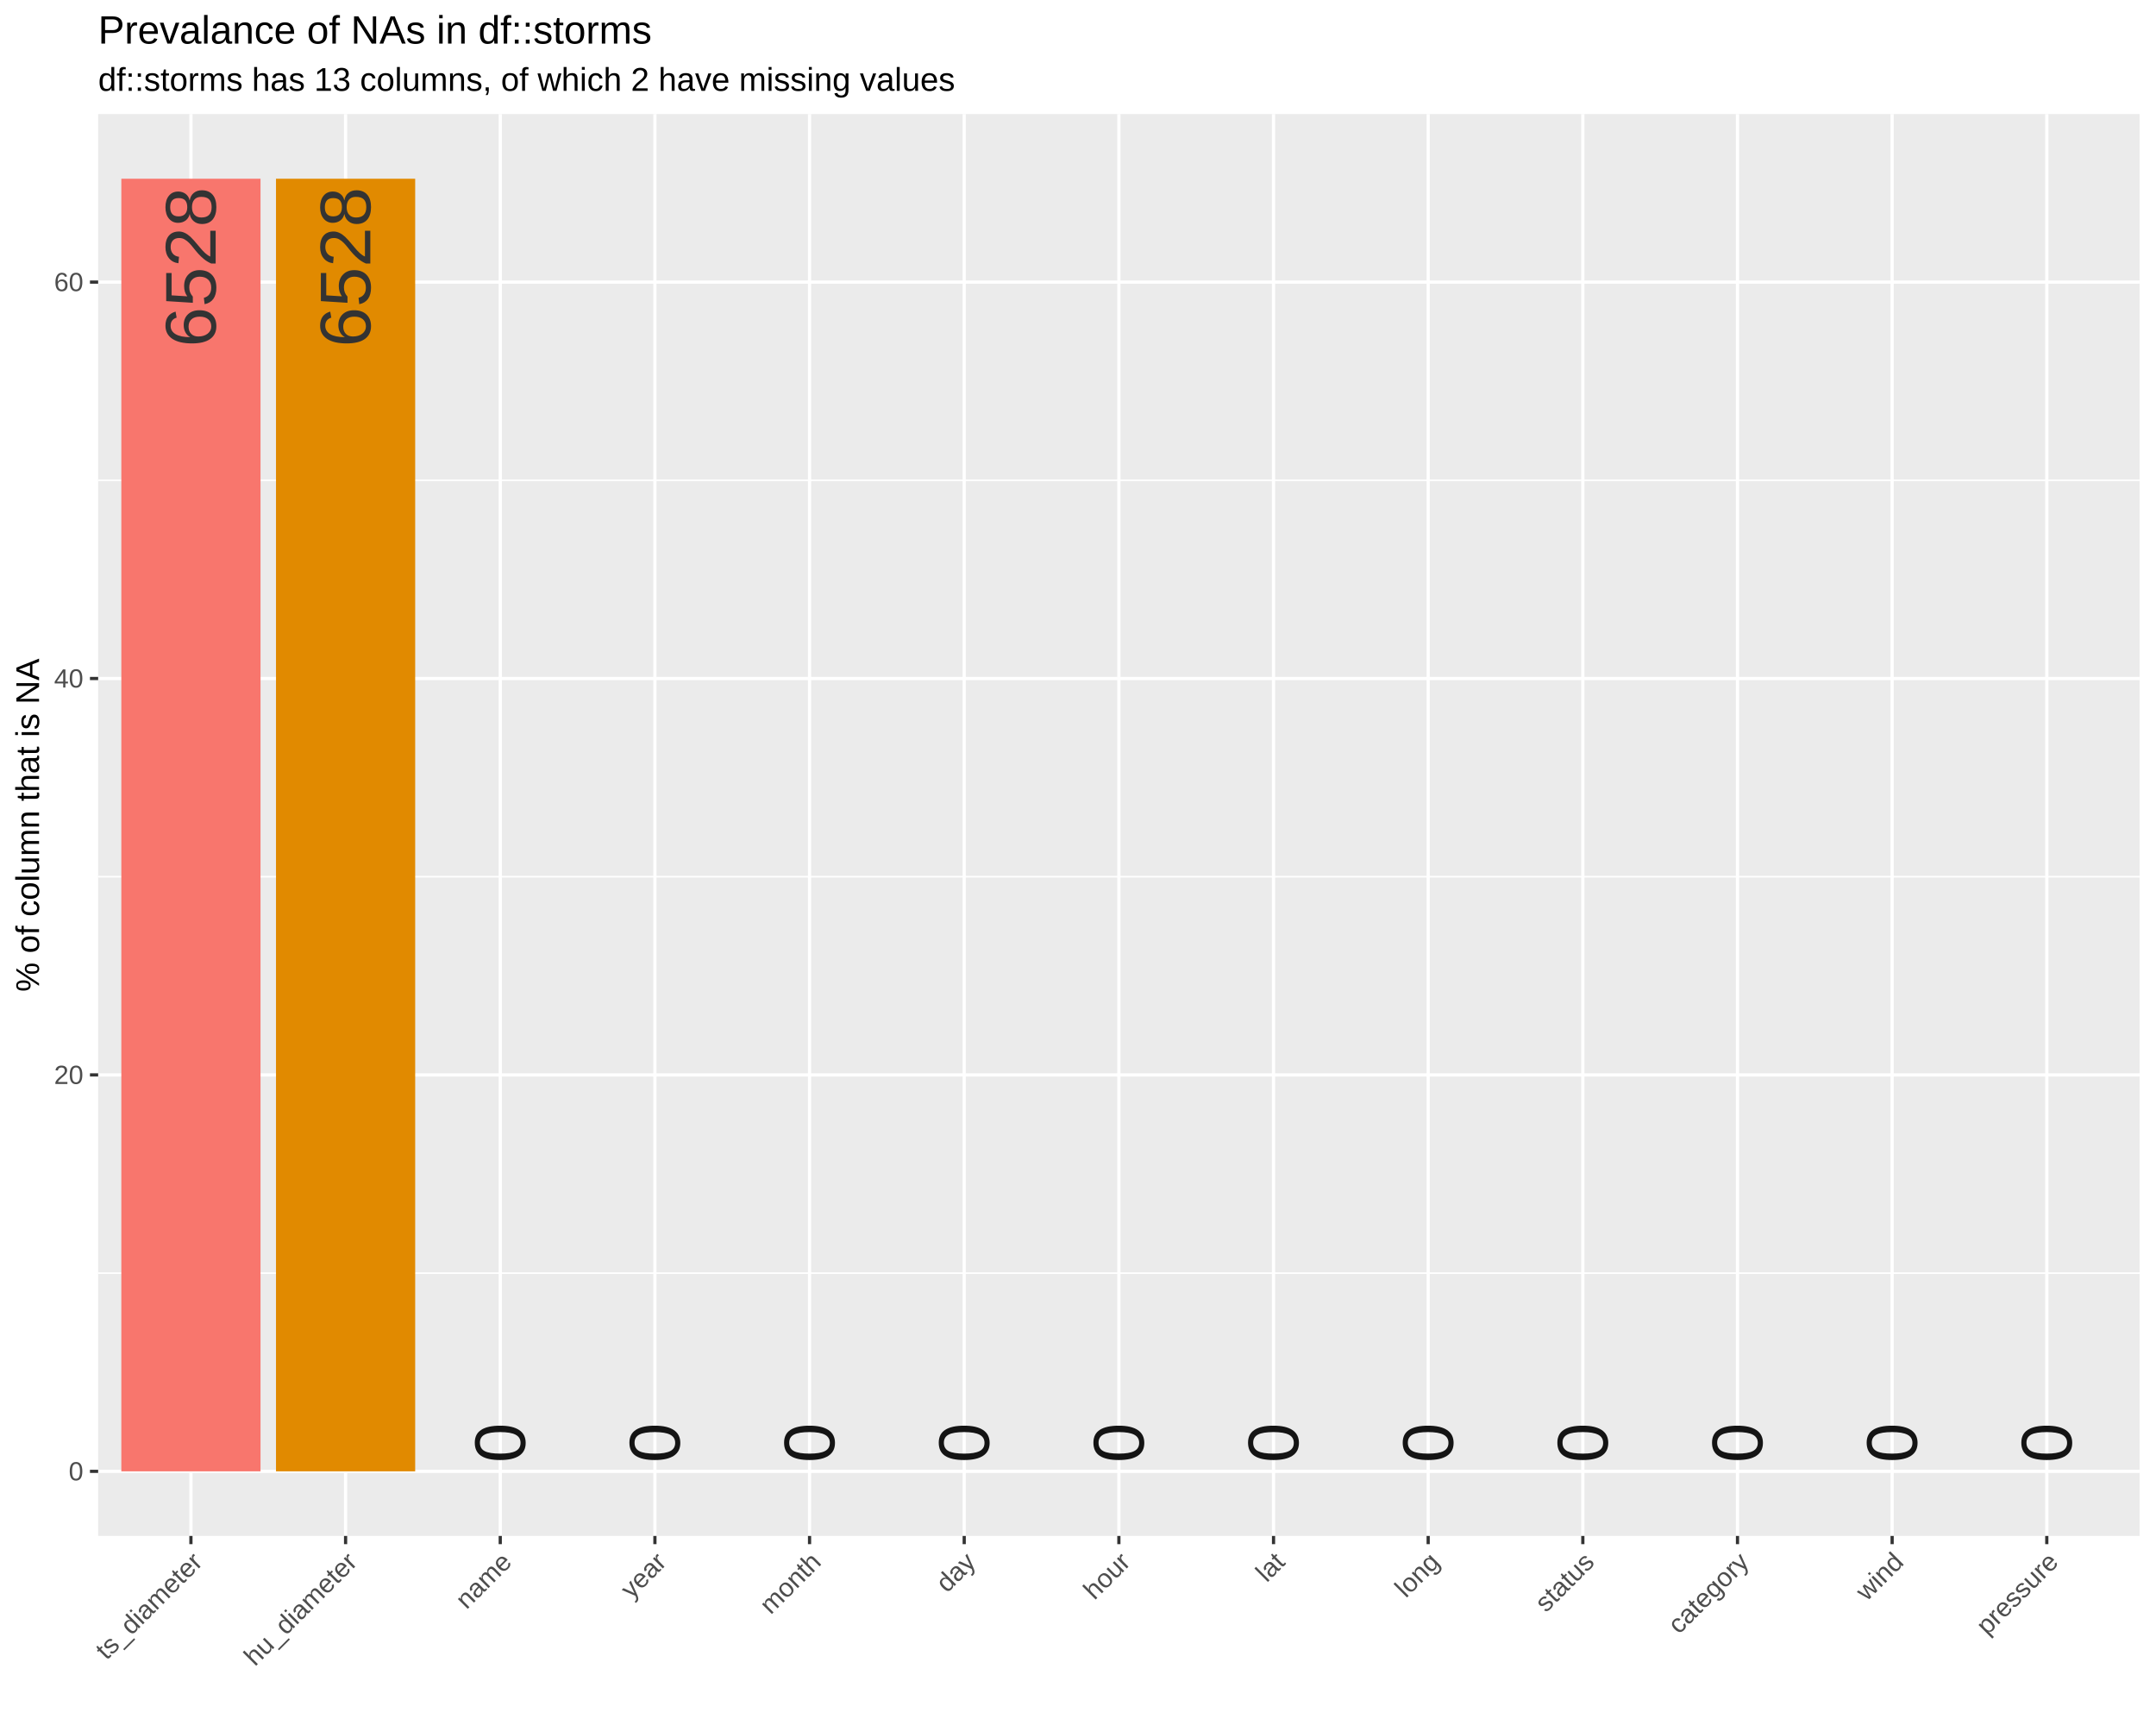
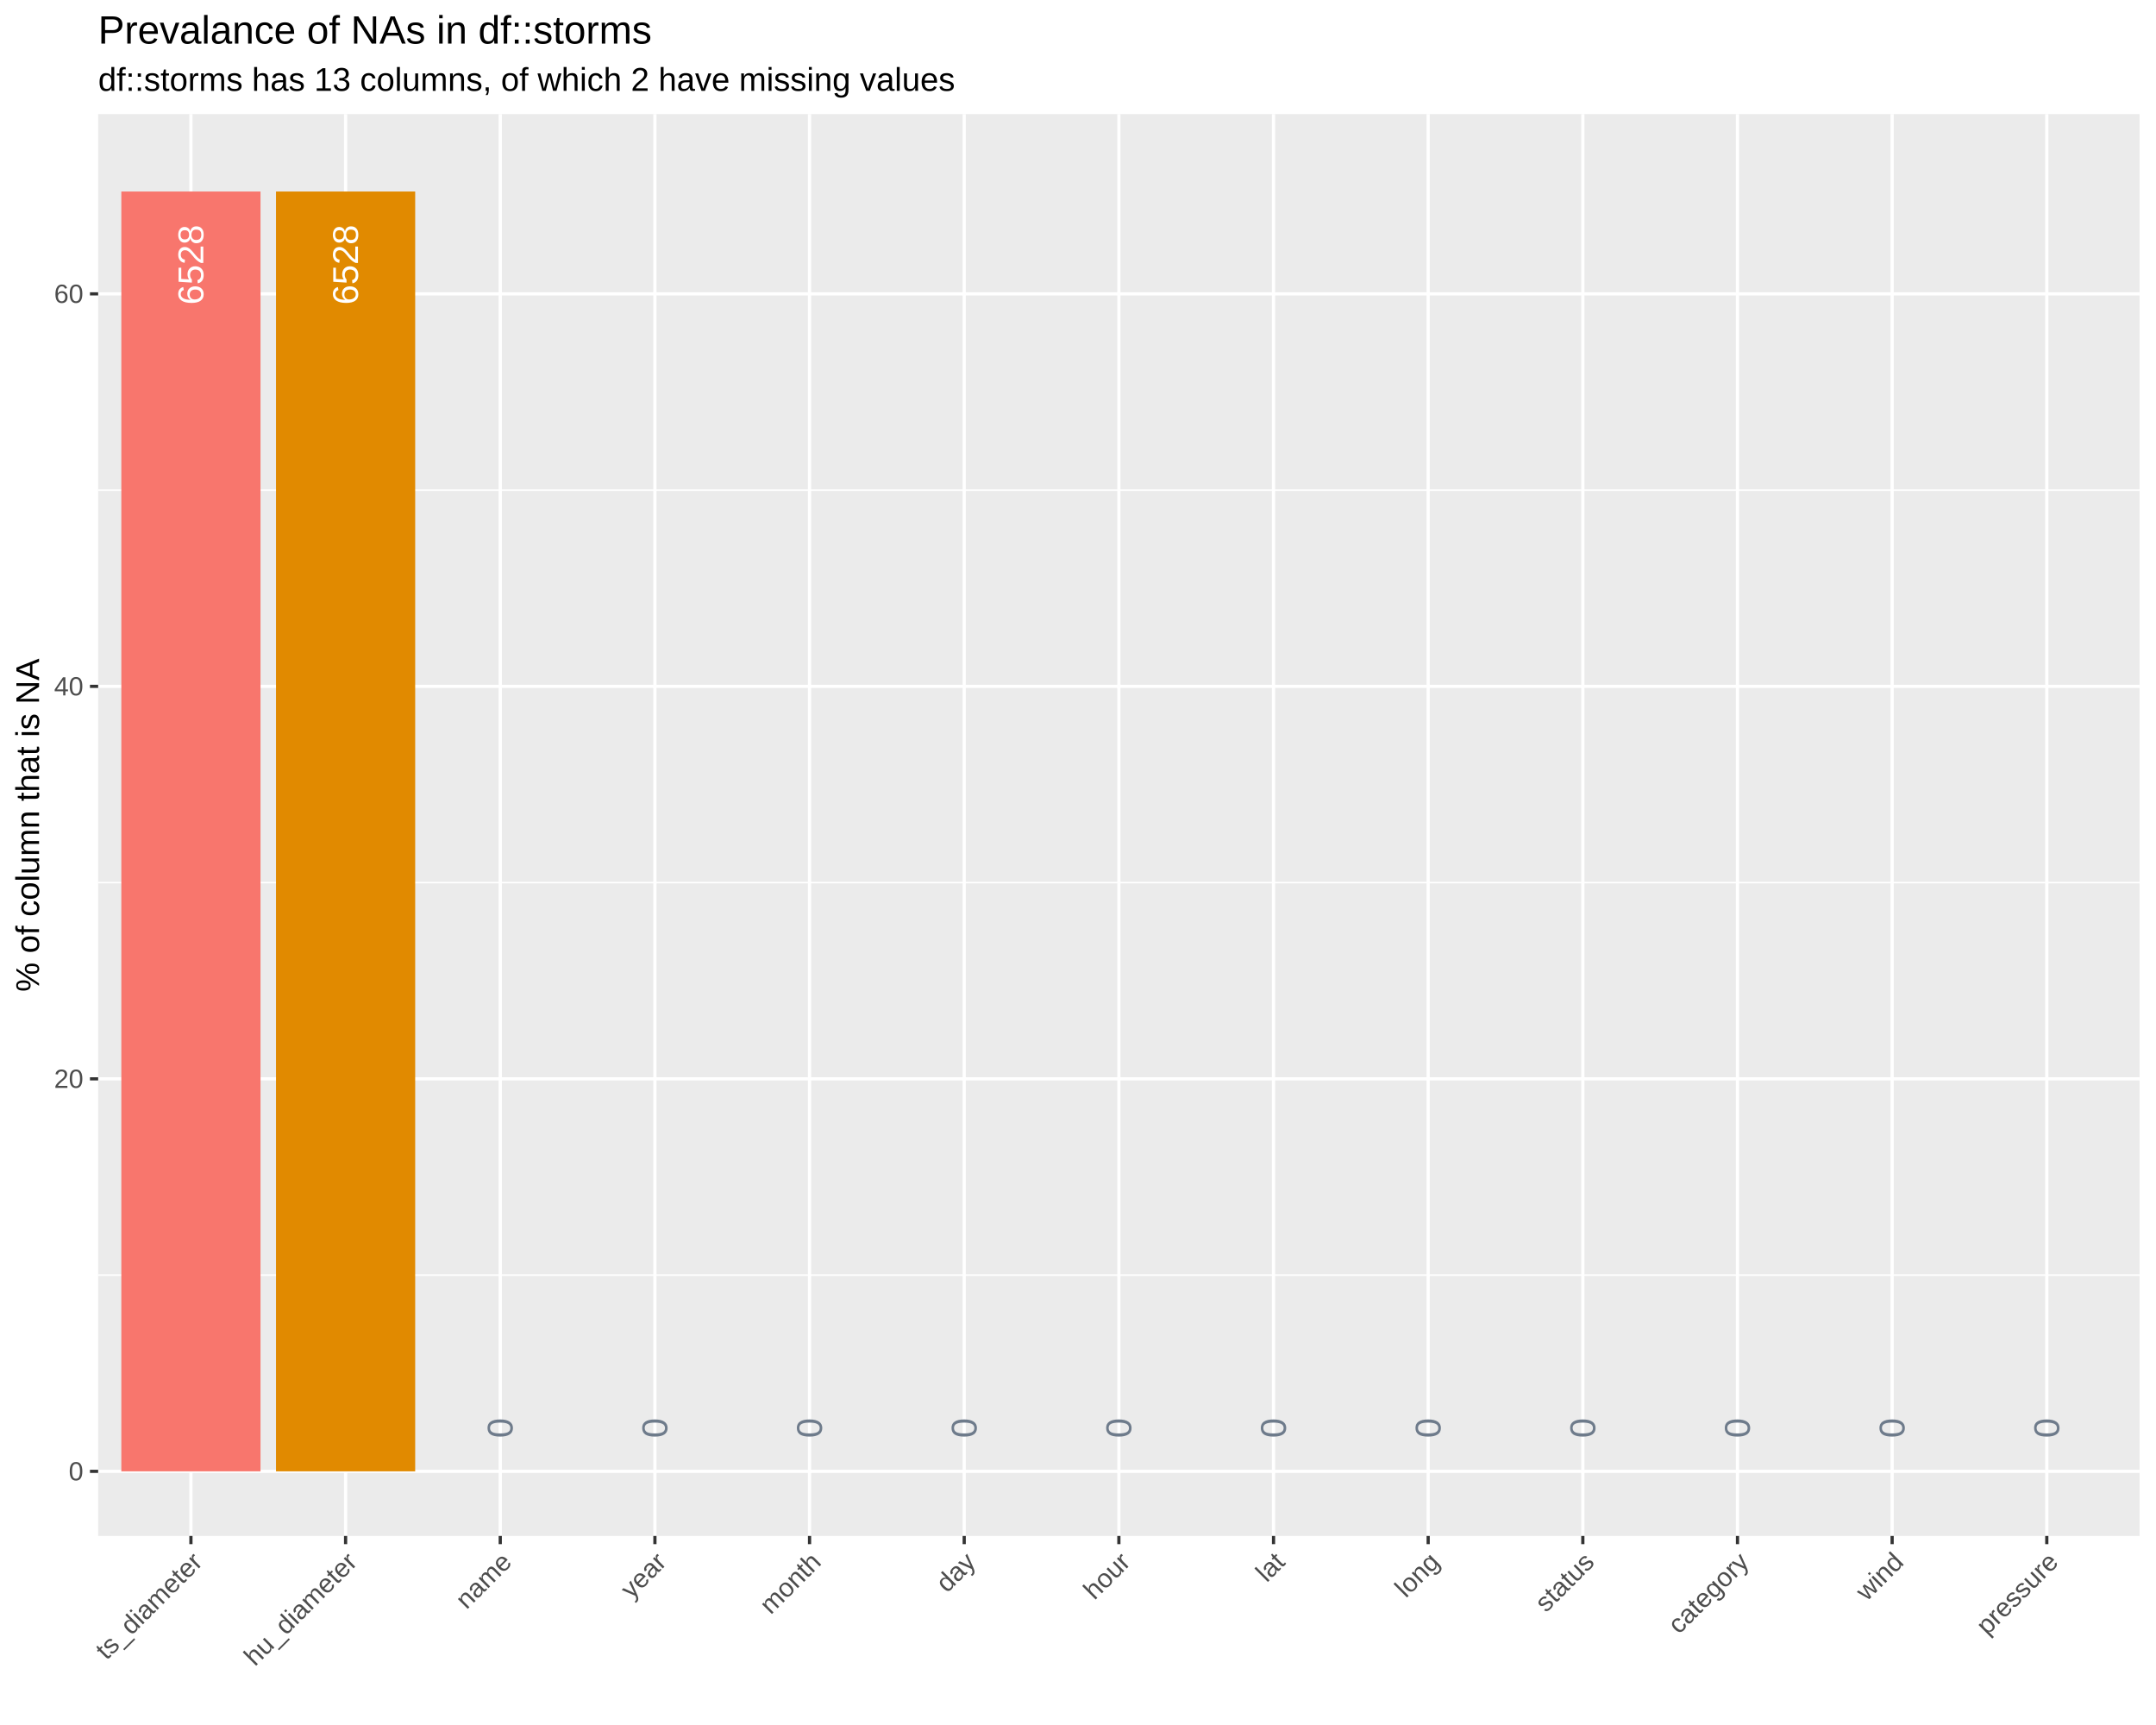
<svg xmlns="http://www.w3.org/2000/svg" viewBox="0 0 720.00 576.00">
  <defs>
    <style type="text/css">
    line, polyline, polygon, path, rect, circle {
      fill: none;
      stroke: #000000;
      stroke-linecap: round;
      stroke-linejoin: round;
      stroke-miterlimit: 10.00;
    }
  </style>
  </defs>
  <rect width="100%" height="100%" style="stroke: none; fill: #FFFFFF;" />
  <rect x="0.00" y="0.00" width="720.00" height="576.00" style="stroke-width: 1.07; stroke: #FFFFFF; fill: #FFFFFF;" />
  <defs>
    <clipPath id="cpMzIuNzh8NzE0LjUyfDUxMi44OHwzOC4wOQ==">
      <rect x="32.78" y="38.09" width="681.74" height="474.78" />
    </clipPath>
  </defs>
  <rect x="32.78" y="38.09" width="681.74" height="474.78" style="stroke-width: 1.07; stroke: none; fill: #EBEBEB;" clip-path="url(#cpMzIuNzh8NzE0LjUyfDUxMi44OHwzOC4wOQ==)" />
-   <polyline points="32.78,425.11 714.52,425.11 " style="stroke-width: 0.53; stroke: #FFFFFF; stroke-linecap: butt;" clip-path="url(#cpMzIuNzh8NzE0LjUyfDUxMi44OHwzOC4wOQ==)" />
-   <polyline points="32.78,292.74 714.52,292.74 " style="stroke-width: 0.53; stroke: #FFFFFF; stroke-linecap: butt;" clip-path="url(#cpMzIuNzh8NzE0LjUyfDUxMi44OHwzOC4wOQ==)" />
-   <polyline points="32.78,160.37 714.52,160.37 " style="stroke-width: 0.53; stroke: #FFFFFF; stroke-linecap: butt;" clip-path="url(#cpMzIuNzh8NzE0LjUyfDUxMi44OHwzOC4wOQ==)" />
+   <polyline points="32.78,425.77 714.52,425.77 " style="stroke-width: 0.53; stroke: #FFFFFF; stroke-linecap: butt;" clip-path="url(#cpMzIuNzh8NzE0LjUyfDUxMi44OHwzOC4wOQ==)" />
+   <polyline points="32.78,294.71 714.52,294.71 " style="stroke-width: 0.53; stroke: #FFFFFF; stroke-linecap: butt;" clip-path="url(#cpMzIuNzh8NzE0LjUyfDUxMi44OHwzOC4wOQ==)" />
+   <polyline points="32.78,163.65 714.52,163.65 " style="stroke-width: 0.53; stroke: #FFFFFF; stroke-linecap: butt;" clip-path="url(#cpMzIuNzh8NzE0LjUyfDUxMi44OHwzOC4wOQ==)" />
  <polyline points="32.78,491.30 714.52,491.30 " style="stroke-width: 1.07; stroke: #FFFFFF; stroke-linecap: butt;" clip-path="url(#cpMzIuNzh8NzE0LjUyfDUxMi44OHwzOC4wOQ==)" />
-   <polyline points="32.78,358.93 714.52,358.93 " style="stroke-width: 1.07; stroke: #FFFFFF; stroke-linecap: butt;" clip-path="url(#cpMzIuNzh8NzE0LjUyfDUxMi44OHwzOC4wOQ==)" />
-   <polyline points="32.78,226.56 714.52,226.56 " style="stroke-width: 1.07; stroke: #FFFFFF; stroke-linecap: butt;" clip-path="url(#cpMzIuNzh8NzE0LjUyfDUxMi44OHwzOC4wOQ==)" />
-   <polyline points="32.78,94.19 714.52,94.19 " style="stroke-width: 1.07; stroke: #FFFFFF; stroke-linecap: butt;" clip-path="url(#cpMzIuNzh8NzE0LjUyfDUxMi44OHwzOC4wOQ==)" />
+   <polyline points="32.78,360.24 714.52,360.24 " style="stroke-width: 1.07; stroke: #FFFFFF; stroke-linecap: butt;" clip-path="url(#cpMzIuNzh8NzE0LjUyfDUxMi44OHwzOC4wOQ==)" />
+   <polyline points="32.78,229.18 714.52,229.18 " style="stroke-width: 1.07; stroke: #FFFFFF; stroke-linecap: butt;" clip-path="url(#cpMzIuNzh8NzE0LjUyfDUxMi44OHwzOC4wOQ==)" />
+   <polyline points="32.78,98.12 714.52,98.12 " style="stroke-width: 1.07; stroke: #FFFFFF; stroke-linecap: butt;" clip-path="url(#cpMzIuNzh8NzE0LjUyfDUxMi44OHwzOC4wOQ==)" />
  <polyline points="63.76,512.88 63.76,38.09 " style="stroke-width: 1.07; stroke: #FFFFFF; stroke-linecap: butt;" clip-path="url(#cpMzIuNzh8NzE0LjUyfDUxMi44OHwzOC4wOQ==)" />
  <polyline points="115.41,512.88 115.41,38.09 " style="stroke-width: 1.07; stroke: #FFFFFF; stroke-linecap: butt;" clip-path="url(#cpMzIuNzh8NzE0LjUyfDUxMi44OHwzOC4wOQ==)" />
  <polyline points="167.06,512.88 167.06,38.09 " style="stroke-width: 1.07; stroke: #FFFFFF; stroke-linecap: butt;" clip-path="url(#cpMzIuNzh8NzE0LjUyfDUxMi44OHwzOC4wOQ==)" />
  <polyline points="218.71,512.88 218.71,38.09 " style="stroke-width: 1.07; stroke: #FFFFFF; stroke-linecap: butt;" clip-path="url(#cpMzIuNzh8NzE0LjUyfDUxMi44OHwzOC4wOQ==)" />
  <polyline points="270.35,512.88 270.35,38.09 " style="stroke-width: 1.07; stroke: #FFFFFF; stroke-linecap: butt;" clip-path="url(#cpMzIuNzh8NzE0LjUyfDUxMi44OHwzOC4wOQ==)" />
  <polyline points="322.00,512.88 322.00,38.09 " style="stroke-width: 1.07; stroke: #FFFFFF; stroke-linecap: butt;" clip-path="url(#cpMzIuNzh8NzE0LjUyfDUxMi44OHwzOC4wOQ==)" />
  <polyline points="373.65,512.88 373.65,38.09 " style="stroke-width: 1.07; stroke: #FFFFFF; stroke-linecap: butt;" clip-path="url(#cpMzIuNzh8NzE0LjUyfDUxMi44OHwzOC4wOQ==)" />
  <polyline points="425.30,512.88 425.30,38.09 " style="stroke-width: 1.07; stroke: #FFFFFF; stroke-linecap: butt;" clip-path="url(#cpMzIuNzh8NzE0LjUyfDUxMi44OHwzOC4wOQ==)" />
  <polyline points="476.94,512.88 476.94,38.09 " style="stroke-width: 1.07; stroke: #FFFFFF; stroke-linecap: butt;" clip-path="url(#cpMzIuNzh8NzE0LjUyfDUxMi44OHwzOC4wOQ==)" />
  <polyline points="528.59,512.88 528.59,38.09 " style="stroke-width: 1.07; stroke: #FFFFFF; stroke-linecap: butt;" clip-path="url(#cpMzIuNzh8NzE0LjUyfDUxMi44OHwzOC4wOQ==)" />
  <polyline points="580.24,512.88 580.24,38.09 " style="stroke-width: 1.07; stroke: #FFFFFF; stroke-linecap: butt;" clip-path="url(#cpMzIuNzh8NzE0LjUyfDUxMi44OHwzOC4wOQ==)" />
  <polyline points="631.88,512.88 631.88,38.09 " style="stroke-width: 1.07; stroke: #FFFFFF; stroke-linecap: butt;" clip-path="url(#cpMzIuNzh8NzE0LjUyfDUxMi44OHwzOC4wOQ==)" />
  <polyline points="683.53,512.88 683.53,38.09 " style="stroke-width: 1.07; stroke: #FFFFFF; stroke-linecap: butt;" clip-path="url(#cpMzIuNzh8NzE0LjUyfDUxMi44OHwzOC4wOQ==)" />
-   <rect x="40.52" y="59.68" width="46.48" height="431.62" style="stroke-width: 1.07; stroke: none; stroke-linecap: square; stroke-linejoin: miter; fill: #F8766D;" clip-path="url(#cpMzIuNzh8NzE0LjUyfDUxMi44OHwzOC4wOQ==)" />
-   <rect x="92.17" y="59.68" width="46.48" height="431.62" style="stroke-width: 1.07; stroke: none; stroke-linecap: square; stroke-linejoin: miter; fill: #E18A00;" clip-path="url(#cpMzIuNzh8NzE0LjUyfDUxMi44OHwzOC4wOQ==)" />
+   <rect x="40.52" y="63.95" width="46.48" height="427.35" style="stroke-width: 1.07; stroke: none; stroke-linecap: square; stroke-linejoin: miter; fill: #F8766D;" clip-path="url(#cpMzIuNzh8NzE0LjUyfDUxMi44OHwzOC4wOQ==)" />
+   <rect x="92.17" y="63.95" width="46.48" height="427.35" style="stroke-width: 1.07; stroke: none; stroke-linecap: square; stroke-linejoin: miter; fill: #E18A00;" clip-path="url(#cpMzIuNzh8NzE0LjUyfDUxMi44OHwzOC4wOQ==)" />
  <rect x="143.82" y="491.30" width="46.48" height="0.00" style="stroke-width: 1.07; stroke: none; stroke-linecap: square; stroke-linejoin: miter; fill: #BE9C00;" clip-path="url(#cpMzIuNzh8NzE0LjUyfDUxMi44OHwzOC4wOQ==)" />
  <rect x="195.46" y="491.30" width="46.48" height="0.00" style="stroke-width: 1.07; stroke: none; stroke-linecap: square; stroke-linejoin: miter; fill: #8CAB00;" clip-path="url(#cpMzIuNzh8NzE0LjUyfDUxMi44OHwzOC4wOQ==)" />
  <rect x="247.11" y="491.30" width="46.48" height="0.00" style="stroke-width: 1.07; stroke: none; stroke-linecap: square; stroke-linejoin: miter; fill: #24B700;" clip-path="url(#cpMzIuNzh8NzE0LjUyfDUxMi44OHwzOC4wOQ==)" />
  <rect x="298.76" y="491.30" width="46.48" height="0.00" style="stroke-width: 1.07; stroke: none; stroke-linecap: square; stroke-linejoin: miter; fill: #00BE70;" clip-path="url(#cpMzIuNzh8NzE0LjUyfDUxMi44OHwzOC4wOQ==)" />
  <rect x="350.41" y="491.30" width="46.48" height="0.00" style="stroke-width: 1.07; stroke: none; stroke-linecap: square; stroke-linejoin: miter; fill: #00C1AB;" clip-path="url(#cpMzIuNzh8NzE0LjUyfDUxMi44OHwzOC4wOQ==)" />
  <rect x="402.05" y="491.30" width="46.48" height="0.00" style="stroke-width: 1.07; stroke: none; stroke-linecap: square; stroke-linejoin: miter; fill: #00BBDA;" clip-path="url(#cpMzIuNzh8NzE0LjUyfDUxMi44OHwzOC4wOQ==)" />
  <rect x="453.70" y="491.30" width="46.48" height="0.00" style="stroke-width: 1.07; stroke: none; stroke-linecap: square; stroke-linejoin: miter; fill: #00ACFC;" clip-path="url(#cpMzIuNzh8NzE0LjUyfDUxMi44OHwzOC4wOQ==)" />
  <rect x="505.35" y="491.30" width="46.48" height="0.00" style="stroke-width: 1.07; stroke: none; stroke-linecap: square; stroke-linejoin: miter; fill: #8B93FF;" clip-path="url(#cpMzIuNzh8NzE0LjUyfDUxMi44OHwzOC4wOQ==)" />
  <rect x="557.00" y="491.30" width="46.48" height="0.00" style="stroke-width: 1.07; stroke: none; stroke-linecap: square; stroke-linejoin: miter; fill: #D575FE;" clip-path="url(#cpMzIuNzh8NzE0LjUyfDUxMi44OHwzOC4wOQ==)" />
  <rect x="608.64" y="491.30" width="46.48" height="0.00" style="stroke-width: 1.07; stroke: none; stroke-linecap: square; stroke-linejoin: miter; fill: #F962DD;" clip-path="url(#cpMzIuNzh8NzE0LjUyfDUxMi44OHwzOC4wOQ==)" />
  <rect x="660.29" y="491.30" width="46.48" height="0.00" style="stroke-width: 1.07; stroke: none; stroke-linecap: square; stroke-linejoin: miter; fill: #FF65AC;" clip-path="url(#cpMzIuNzh8NzE0LjUyfDUxMi44OHwzOC4wOQ==)" />
  <g clip-path="url(#cpMzIuNzh8NzE0LjUyfDUxMi44OHwzOC4wOQ==)">
-     <text transform="translate(72.02,115.89) rotate(-90)" style="font-size: 24.00px; fill: #333333; font-family: Liberation Sans;" textLength="53.38px" lengthAdjust="spacingAndGlyphs">6528</text>
+     <text transform="translate(67.89,101.76) rotate(-90)" style="font-size: 12.00px; fill: #FFFFFF; font-family: Liberation Sans;" textLength="26.69px" lengthAdjust="spacingAndGlyphs">6528</text>
  </g>
  <g clip-path="url(#cpMzIuNzh8NzE0LjUyfDUxMi44OHwzOC4wOQ==)">
-     <text transform="translate(123.67,115.89) rotate(-90)" style="font-size: 24.00px; fill: #333333; font-family: Liberation Sans;" textLength="53.38px" lengthAdjust="spacingAndGlyphs">6528</text>
+     <text transform="translate(119.54,101.76) rotate(-90)" style="font-size: 12.00px; fill: #FFFFFF; font-family: Liberation Sans;" textLength="26.69px" lengthAdjust="spacingAndGlyphs">6528</text>
  </g>
  <g clip-path="url(#cpMzIuNzh8NzE0LjUyfDUxMi44OHwzOC4wOQ==)">
-     <text transform="translate(175.32,488.46) rotate(-90)" style="font-size: 24.00px; fill: #141414; font-family: Liberation Sans;" textLength="13.34px" lengthAdjust="spacingAndGlyphs">0</text>
+     <text transform="translate(171.18,480.17) rotate(-90)" style="font-size: 12.00px; fill: #6E7B8B; font-family: Liberation Sans;" textLength="6.67px" lengthAdjust="spacingAndGlyphs">0</text>
  </g>
  <g clip-path="url(#cpMzIuNzh8NzE0LjUyfDUxMi44OHwzOC4wOQ==)">
-     <text transform="translate(226.96,488.46) rotate(-90)" style="font-size: 24.00px; fill: #141414; font-family: Liberation Sans;" textLength="13.34px" lengthAdjust="spacingAndGlyphs">0</text>
+     <text transform="translate(222.83,480.17) rotate(-90)" style="font-size: 12.00px; fill: #6E7B8B; font-family: Liberation Sans;" textLength="6.67px" lengthAdjust="spacingAndGlyphs">0</text>
  </g>
  <g clip-path="url(#cpMzIuNzh8NzE0LjUyfDUxMi44OHwzOC4wOQ==)">
-     <text transform="translate(278.61,488.46) rotate(-90)" style="font-size: 24.00px; fill: #141414; font-family: Liberation Sans;" textLength="13.34px" lengthAdjust="spacingAndGlyphs">0</text>
+     <text transform="translate(274.48,480.17) rotate(-90)" style="font-size: 12.00px; fill: #6E7B8B; font-family: Liberation Sans;" textLength="6.67px" lengthAdjust="spacingAndGlyphs">0</text>
  </g>
  <g clip-path="url(#cpMzIuNzh8NzE0LjUyfDUxMi44OHwzOC4wOQ==)">
-     <text transform="translate(330.26,488.46) rotate(-90)" style="font-size: 24.00px; fill: #141414; font-family: Liberation Sans;" textLength="13.34px" lengthAdjust="spacingAndGlyphs">0</text>
+     <text transform="translate(326.13,480.17) rotate(-90)" style="font-size: 12.00px; fill: #6E7B8B; font-family: Liberation Sans;" textLength="6.67px" lengthAdjust="spacingAndGlyphs">0</text>
  </g>
  <g clip-path="url(#cpMzIuNzh8NzE0LjUyfDUxMi44OHwzOC4wOQ==)">
-     <text transform="translate(381.91,488.46) rotate(-90)" style="font-size: 24.00px; fill: #141414; font-family: Liberation Sans;" textLength="13.34px" lengthAdjust="spacingAndGlyphs">0</text>
+     <text transform="translate(377.77,480.17) rotate(-90)" style="font-size: 12.00px; fill: #6E7B8B; font-family: Liberation Sans;" textLength="6.67px" lengthAdjust="spacingAndGlyphs">0</text>
  </g>
  <g clip-path="url(#cpMzIuNzh8NzE0LjUyfDUxMi44OHwzOC4wOQ==)">
-     <text transform="translate(433.55,488.46) rotate(-90)" style="font-size: 24.00px; fill: #141414; font-family: Liberation Sans;" textLength="13.34px" lengthAdjust="spacingAndGlyphs">0</text>
+     <text transform="translate(429.42,480.17) rotate(-90)" style="font-size: 12.00px; fill: #6E7B8B; font-family: Liberation Sans;" textLength="6.67px" lengthAdjust="spacingAndGlyphs">0</text>
  </g>
  <g clip-path="url(#cpMzIuNzh8NzE0LjUyfDUxMi44OHwzOC4wOQ==)">
-     <text transform="translate(485.20,488.46) rotate(-90)" style="font-size: 24.00px; fill: #141414; font-family: Liberation Sans;" textLength="13.34px" lengthAdjust="spacingAndGlyphs">0</text>
+     <text transform="translate(481.07,480.17) rotate(-90)" style="font-size: 12.00px; fill: #6E7B8B; font-family: Liberation Sans;" textLength="6.67px" lengthAdjust="spacingAndGlyphs">0</text>
  </g>
  <g clip-path="url(#cpMzIuNzh8NzE0LjUyfDUxMi44OHwzOC4wOQ==)">
-     <text transform="translate(536.85,488.46) rotate(-90)" style="font-size: 24.00px; fill: #141414; font-family: Liberation Sans;" textLength="13.34px" lengthAdjust="spacingAndGlyphs">0</text>
+     <text transform="translate(532.72,480.17) rotate(-90)" style="font-size: 12.00px; fill: #6E7B8B; font-family: Liberation Sans;" textLength="6.67px" lengthAdjust="spacingAndGlyphs">0</text>
  </g>
  <g clip-path="url(#cpMzIuNzh8NzE0LjUyfDUxMi44OHwzOC4wOQ==)">
-     <text transform="translate(588.50,488.46) rotate(-90)" style="font-size: 24.00px; fill: #141414; font-family: Liberation Sans;" textLength="13.34px" lengthAdjust="spacingAndGlyphs">0</text>
+     <text transform="translate(584.36,480.17) rotate(-90)" style="font-size: 12.00px; fill: #6E7B8B; font-family: Liberation Sans;" textLength="6.67px" lengthAdjust="spacingAndGlyphs">0</text>
  </g>
  <g clip-path="url(#cpMzIuNzh8NzE0LjUyfDUxMi44OHwzOC4wOQ==)">
-     <text transform="translate(640.14,488.46) rotate(-90)" style="font-size: 24.00px; fill: #141414; font-family: Liberation Sans;" textLength="13.34px" lengthAdjust="spacingAndGlyphs">0</text>
+     <text transform="translate(636.01,480.17) rotate(-90)" style="font-size: 12.00px; fill: #6E7B8B; font-family: Liberation Sans;" textLength="6.67px" lengthAdjust="spacingAndGlyphs">0</text>
  </g>
  <g clip-path="url(#cpMzIuNzh8NzE0LjUyfDUxMi44OHwzOC4wOQ==)">
-     <text transform="translate(691.79,488.46) rotate(-90)" style="font-size: 24.00px; fill: #141414; font-family: Liberation Sans;" textLength="13.34px" lengthAdjust="spacingAndGlyphs">0</text>
+     <text transform="translate(687.66,480.17) rotate(-90)" style="font-size: 12.00px; fill: #6E7B8B; font-family: Liberation Sans;" textLength="6.67px" lengthAdjust="spacingAndGlyphs">0</text>
  </g>
  <defs>
    <clipPath id="cpMC4wMHw3MjAuMDB8NTc2LjAwfDAuMDA=">
      <rect x="0.00" y="0.00" width="720.00" height="576.00" />
    </clipPath>
  </defs>
  <g clip-path="url(#cpMC4wMHw3MjAuMDB8NTc2LjAwfDAuMDA=)">
    <text x="22.95" y="494.32" style="font-size: 8.80px; fill: #4D4D4D; font-family: Liberation Sans;" textLength="4.89px" lengthAdjust="spacingAndGlyphs">0</text>
  </g>
  <g clip-path="url(#cpMC4wMHw3MjAuMDB8NTc2LjAwfDAuMDA=)">
-     <text x="18.06" y="361.95" style="font-size: 8.80px; fill: #4D4D4D; font-family: Liberation Sans;" textLength="9.78px" lengthAdjust="spacingAndGlyphs">20</text>
+     <text x="18.06" y="363.26" style="font-size: 8.80px; fill: #4D4D4D; font-family: Liberation Sans;" textLength="9.78px" lengthAdjust="spacingAndGlyphs">20</text>
  </g>
  <g clip-path="url(#cpMC4wMHw3MjAuMDB8NTc2LjAwfDAuMDA=)">
-     <text x="18.06" y="229.58" style="font-size: 8.80px; fill: #4D4D4D; font-family: Liberation Sans;" textLength="9.78px" lengthAdjust="spacingAndGlyphs">40</text>
+     <text x="18.06" y="232.20" style="font-size: 8.80px; fill: #4D4D4D; font-family: Liberation Sans;" textLength="9.78px" lengthAdjust="spacingAndGlyphs">40</text>
  </g>
  <g clip-path="url(#cpMC4wMHw3MjAuMDB8NTc2LjAwfDAuMDA=)">
-     <text x="18.06" y="97.21" style="font-size: 8.80px; fill: #4D4D4D; font-family: Liberation Sans;" textLength="9.78px" lengthAdjust="spacingAndGlyphs">60</text>
+     <text x="18.06" y="101.14" style="font-size: 8.80px; fill: #4D4D4D; font-family: Liberation Sans;" textLength="9.78px" lengthAdjust="spacingAndGlyphs">60</text>
  </g>
  <polyline points="30.04,491.30 32.78,491.30 " style="stroke-width: 1.07; stroke: #333333; stroke-linecap: butt;" clip-path="url(#cpMC4wMHw3MjAuMDB8NTc2LjAwfDAuMDA=)" />
-   <polyline points="30.04,358.93 32.78,358.93 " style="stroke-width: 1.07; stroke: #333333; stroke-linecap: butt;" clip-path="url(#cpMC4wMHw3MjAuMDB8NTc2LjAwfDAuMDA=)" />
-   <polyline points="30.04,226.56 32.78,226.56 " style="stroke-width: 1.07; stroke: #333333; stroke-linecap: butt;" clip-path="url(#cpMC4wMHw3MjAuMDB8NTc2LjAwfDAuMDA=)" />
-   <polyline points="30.04,94.19 32.78,94.19 " style="stroke-width: 1.07; stroke: #333333; stroke-linecap: butt;" clip-path="url(#cpMC4wMHw3MjAuMDB8NTc2LjAwfDAuMDA=)" />
+   <polyline points="30.04,360.24 32.78,360.24 " style="stroke-width: 1.07; stroke: #333333; stroke-linecap: butt;" clip-path="url(#cpMC4wMHw3MjAuMDB8NTc2LjAwfDAuMDA=)" />
+   <polyline points="30.04,229.18 32.78,229.18 " style="stroke-width: 1.07; stroke: #333333; stroke-linecap: butt;" clip-path="url(#cpMC4wMHw3MjAuMDB8NTc2LjAwfDAuMDA=)" />
+   <polyline points="30.04,98.12 32.78,98.12 " style="stroke-width: 1.07; stroke: #333333; stroke-linecap: butt;" clip-path="url(#cpMC4wMHw3MjAuMDB8NTc2LjAwfDAuMDA=)" />
  <polyline points="63.76,515.62 63.76,512.88 " style="stroke-width: 1.07; stroke: #333333; stroke-linecap: butt;" clip-path="url(#cpMC4wMHw3MjAuMDB8NTc2LjAwfDAuMDA=)" />
  <polyline points="115.41,515.62 115.41,512.88 " style="stroke-width: 1.07; stroke: #333333; stroke-linecap: butt;" clip-path="url(#cpMC4wMHw3MjAuMDB8NTc2LjAwfDAuMDA=)" />
  <polyline points="167.06,515.62 167.06,512.88 " style="stroke-width: 1.07; stroke: #333333; stroke-linecap: butt;" clip-path="url(#cpMC4wMHw3MjAuMDB8NTc2LjAwfDAuMDA=)" />
  <polyline points="218.71,515.62 218.71,512.88 " style="stroke-width: 1.07; stroke: #333333; stroke-linecap: butt;" clip-path="url(#cpMC4wMHw3MjAuMDB8NTc2LjAwfDAuMDA=)" />
  <polyline points="270.35,515.62 270.35,512.88 " style="stroke-width: 1.07; stroke: #333333; stroke-linecap: butt;" clip-path="url(#cpMC4wMHw3MjAuMDB8NTc2LjAwfDAuMDA=)" />
  <polyline points="322.00,515.62 322.00,512.88 " style="stroke-width: 1.07; stroke: #333333; stroke-linecap: butt;" clip-path="url(#cpMC4wMHw3MjAuMDB8NTc2LjAwfDAuMDA=)" />
  <polyline points="373.65,515.62 373.65,512.88 " style="stroke-width: 1.07; stroke: #333333; stroke-linecap: butt;" clip-path="url(#cpMC4wMHw3MjAuMDB8NTc2LjAwfDAuMDA=)" />
  <polyline points="425.30,515.62 425.30,512.88 " style="stroke-width: 1.07; stroke: #333333; stroke-linecap: butt;" clip-path="url(#cpMC4wMHw3MjAuMDB8NTc2LjAwfDAuMDA=)" />
  <polyline points="476.94,515.62 476.94,512.88 " style="stroke-width: 1.07; stroke: #333333; stroke-linecap: butt;" clip-path="url(#cpMC4wMHw3MjAuMDB8NTc2LjAwfDAuMDA=)" />
  <polyline points="528.59,515.62 528.59,512.88 " style="stroke-width: 1.07; stroke: #333333; stroke-linecap: butt;" clip-path="url(#cpMC4wMHw3MjAuMDB8NTc2LjAwfDAuMDA=)" />
  <polyline points="580.24,515.62 580.24,512.88 " style="stroke-width: 1.07; stroke: #333333; stroke-linecap: butt;" clip-path="url(#cpMC4wMHw3MjAuMDB8NTc2LjAwfDAuMDA=)" />
  <polyline points="631.88,515.62 631.88,512.88 " style="stroke-width: 1.07; stroke: #333333; stroke-linecap: butt;" clip-path="url(#cpMC4wMHw3MjAuMDB8NTc2LjAwfDAuMDA=)" />
  <polyline points="683.53,515.62 683.53,512.88 " style="stroke-width: 1.07; stroke: #333333; stroke-linecap: butt;" clip-path="url(#cpMC4wMHw3MjAuMDB8NTc2LjAwfDAuMDA=)" />
  <g clip-path="url(#cpMC4wMHw3MjAuMDB8NTc2LjAwfDAuMDA=)">
    <text transform="translate(35.56,554.57) rotate(-45)" style="font-size: 8.80px; fill: #4D4D4D; font-family: Liberation Sans;" textLength="45.94px" lengthAdjust="spacingAndGlyphs">ts_diameter</text>
  </g>
  <g clip-path="url(#cpMC4wMHw3MjAuMDB8NTc2LjAwfDAuMDA=)">
    <text transform="translate(85.13,556.64) rotate(-45)" style="font-size: 8.80px; fill: #4D4D4D; font-family: Liberation Sans;" textLength="48.88px" lengthAdjust="spacingAndGlyphs">hu_diameter</text>
  </g>
  <g clip-path="url(#cpMC4wMHw3MjAuMDB8NTc2LjAwfDAuMDA=)">
    <text transform="translate(155.78,537.64) rotate(-45)" style="font-size: 8.80px; fill: #4D4D4D; font-family: Liberation Sans;" textLength="22.00px" lengthAdjust="spacingAndGlyphs">name</text>
  </g>
  <g clip-path="url(#cpMC4wMHw3MjAuMDB8NTc2LjAwfDAuMDA=)">
    <text transform="translate(210.88,534.18) rotate(-45)" style="font-size: 8.80px; fill: #4D4D4D; font-family: Liberation Sans;" textLength="17.11px" lengthAdjust="spacingAndGlyphs">year</text>
  </g>
  <g clip-path="url(#cpMC4wMHw3MjAuMDB8NTc2LjAwfDAuMDA=)">
    <text transform="translate(257.35,539.36) rotate(-45)" style="font-size: 8.80px; fill: #4D4D4D; font-family: Liberation Sans;" textLength="24.44px" lengthAdjust="spacingAndGlyphs">month</text>
  </g>
  <g clip-path="url(#cpMC4wMHw3MjAuMDB8NTc2LjAwfDAuMDA=)">
    <text transform="translate(316.24,532.12) rotate(-45)" style="font-size: 8.80px; fill: #4D4D4D; font-family: Liberation Sans;" textLength="14.19px" lengthAdjust="spacingAndGlyphs">day</text>
  </g>
  <g clip-path="url(#cpMC4wMHw3MjAuMDB8NTc2LjAwfDAuMDA=)">
    <text transform="translate(365.48,534.53) rotate(-45)" style="font-size: 8.80px; fill: #4D4D4D; font-family: Liberation Sans;" textLength="17.59px" lengthAdjust="spacingAndGlyphs">hour</text>
  </g>
  <g clip-path="url(#cpMC4wMHw3MjAuMDB8NTc2LjAwfDAuMDA=)">
    <text transform="translate(423.01,528.65) rotate(-45)" style="font-size: 8.80px; fill: #4D4D4D; font-family: Liberation Sans;" textLength="9.28px" lengthAdjust="spacingAndGlyphs">lat</text>
  </g>
  <g clip-path="url(#cpMC4wMHw3MjAuMDB8NTc2LjAwfDAuMDA=)">
    <text transform="translate(469.46,533.84) rotate(-45)" style="font-size: 8.80px; fill: #4D4D4D; font-family: Liberation Sans;" textLength="16.62px" lengthAdjust="spacingAndGlyphs">long</text>
  </g>
  <g clip-path="url(#cpMC4wMHw3MjAuMDB8NTc2LjAwfDAuMDA=)">
    <text transform="translate(516.27,538.68) rotate(-45)" style="font-size: 8.80px; fill: #4D4D4D; font-family: Liberation Sans;" textLength="23.47px" lengthAdjust="spacingAndGlyphs">status</text>
  </g>
  <g clip-path="url(#cpMC4wMHw3MjAuMDB8NTc2LjAwfDAuMDA=)">
    <text transform="translate(560.66,545.94) rotate(-45)" style="font-size: 8.80px; fill: #4D4D4D; font-family: Liberation Sans;" textLength="33.73px" lengthAdjust="spacingAndGlyphs">category</text>
  </g>
  <g clip-path="url(#cpMC4wMHw3MjAuMDB8NTc2LjAwfDAuMDA=)">
    <text transform="translate(623.37,534.88) rotate(-45)" style="font-size: 8.80px; fill: #4D4D4D; font-family: Liberation Sans;" textLength="18.09px" lengthAdjust="spacingAndGlyphs">wind</text>
  </g>
  <g clip-path="url(#cpMC4wMHw3MjAuMDB8NTc2LjAwfDAuMDA=)">
    <text transform="translate(663.61,546.28) rotate(-45)" style="font-size: 8.80px; fill: #4D4D4D; font-family: Liberation Sans;" textLength="34.22px" lengthAdjust="spacingAndGlyphs">pressure</text>
  </g>
  <g clip-path="url(#cpMC4wMHw3MjAuMDB8NTc2LjAwfDAuMDA=)">
    <text transform="translate(13.04,331.16) rotate(-90)" style="font-size: 11.00px; font-family: Liberation Sans;" textLength="111.34px" lengthAdjust="spacingAndGlyphs">% of column that is NA</text>
  </g>
  <g clip-path="url(#cpMC4wMHw3MjAuMDB8NTc2LjAwfDAuMDA=)">
    <text x="32.78" y="30.33" style="font-size: 11.00px; font-family: Liberation Sans;" textLength="286.31px" lengthAdjust="spacingAndGlyphs">df::storms has 13 columns, of which 2 have missing values</text>
  </g>
  <g clip-path="url(#cpMC4wMHw3MjAuMDB8NTc2LjAwfDAuMDA=)">
    <text x="32.78" y="14.56" style="font-size: 13.20px; font-family: Liberation Sans;" textLength="184.59px" lengthAdjust="spacingAndGlyphs">Prevalance of NAs in df::storms</text>
  </g>
</svg>
